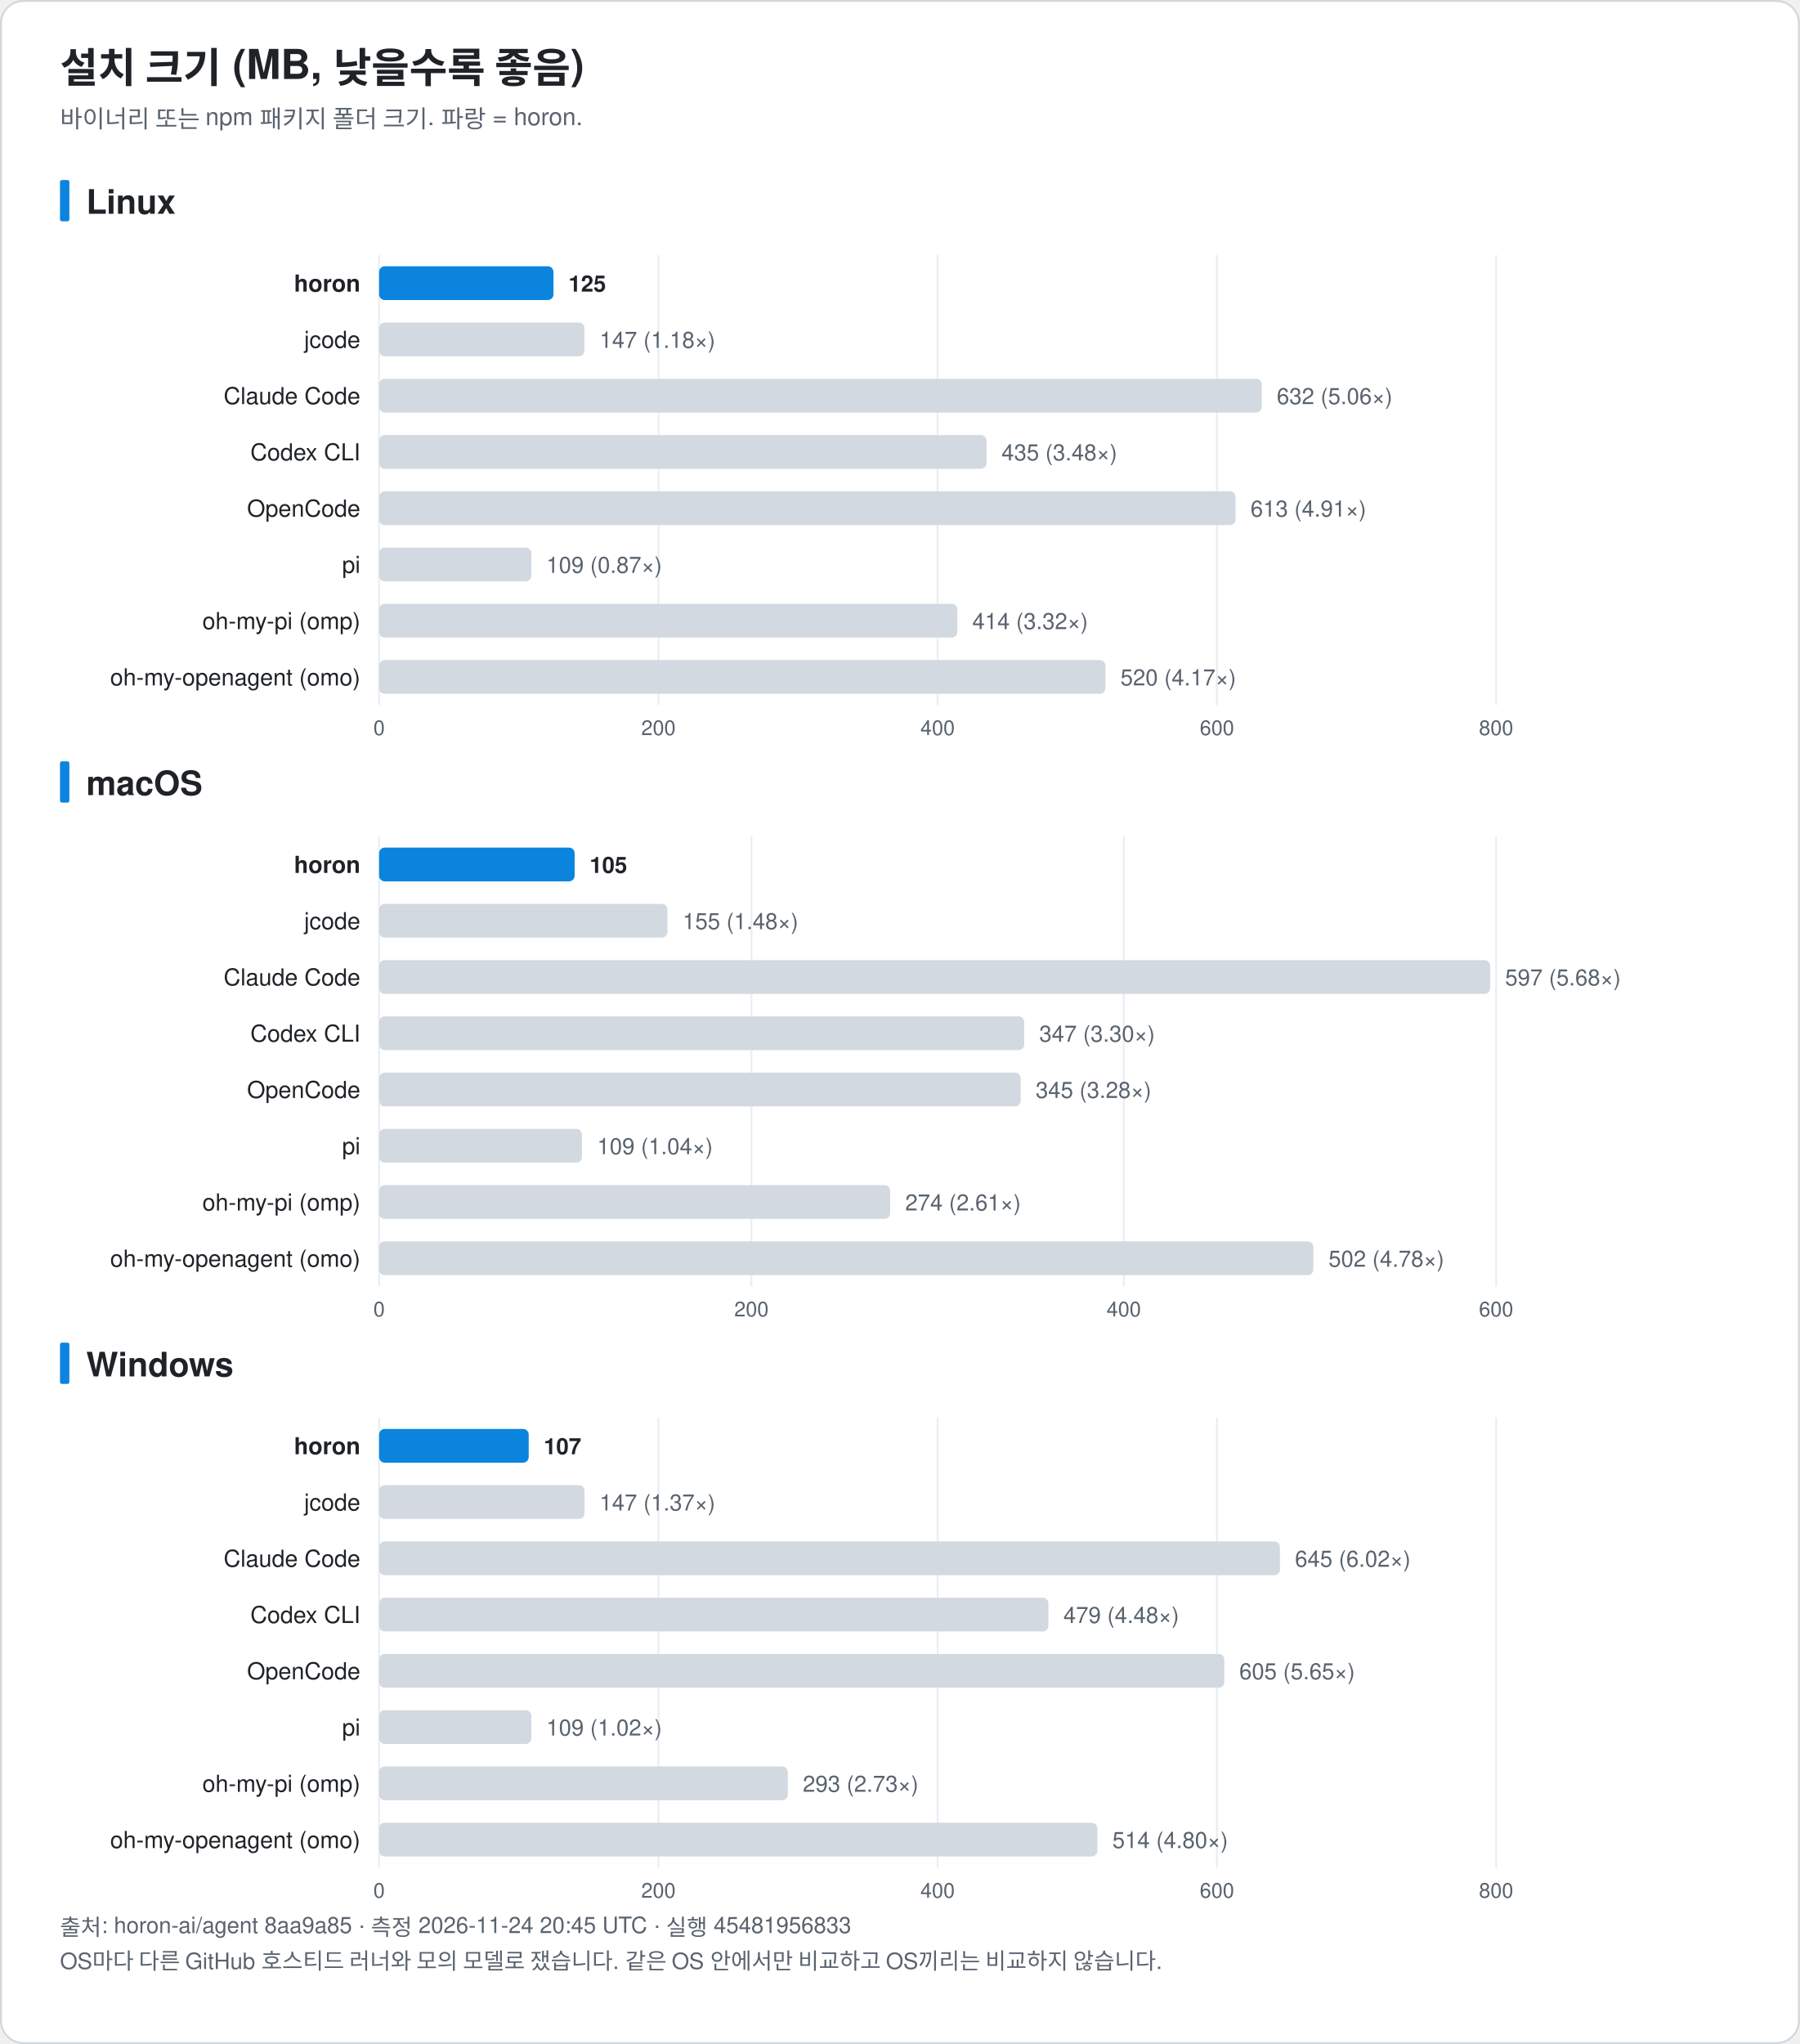
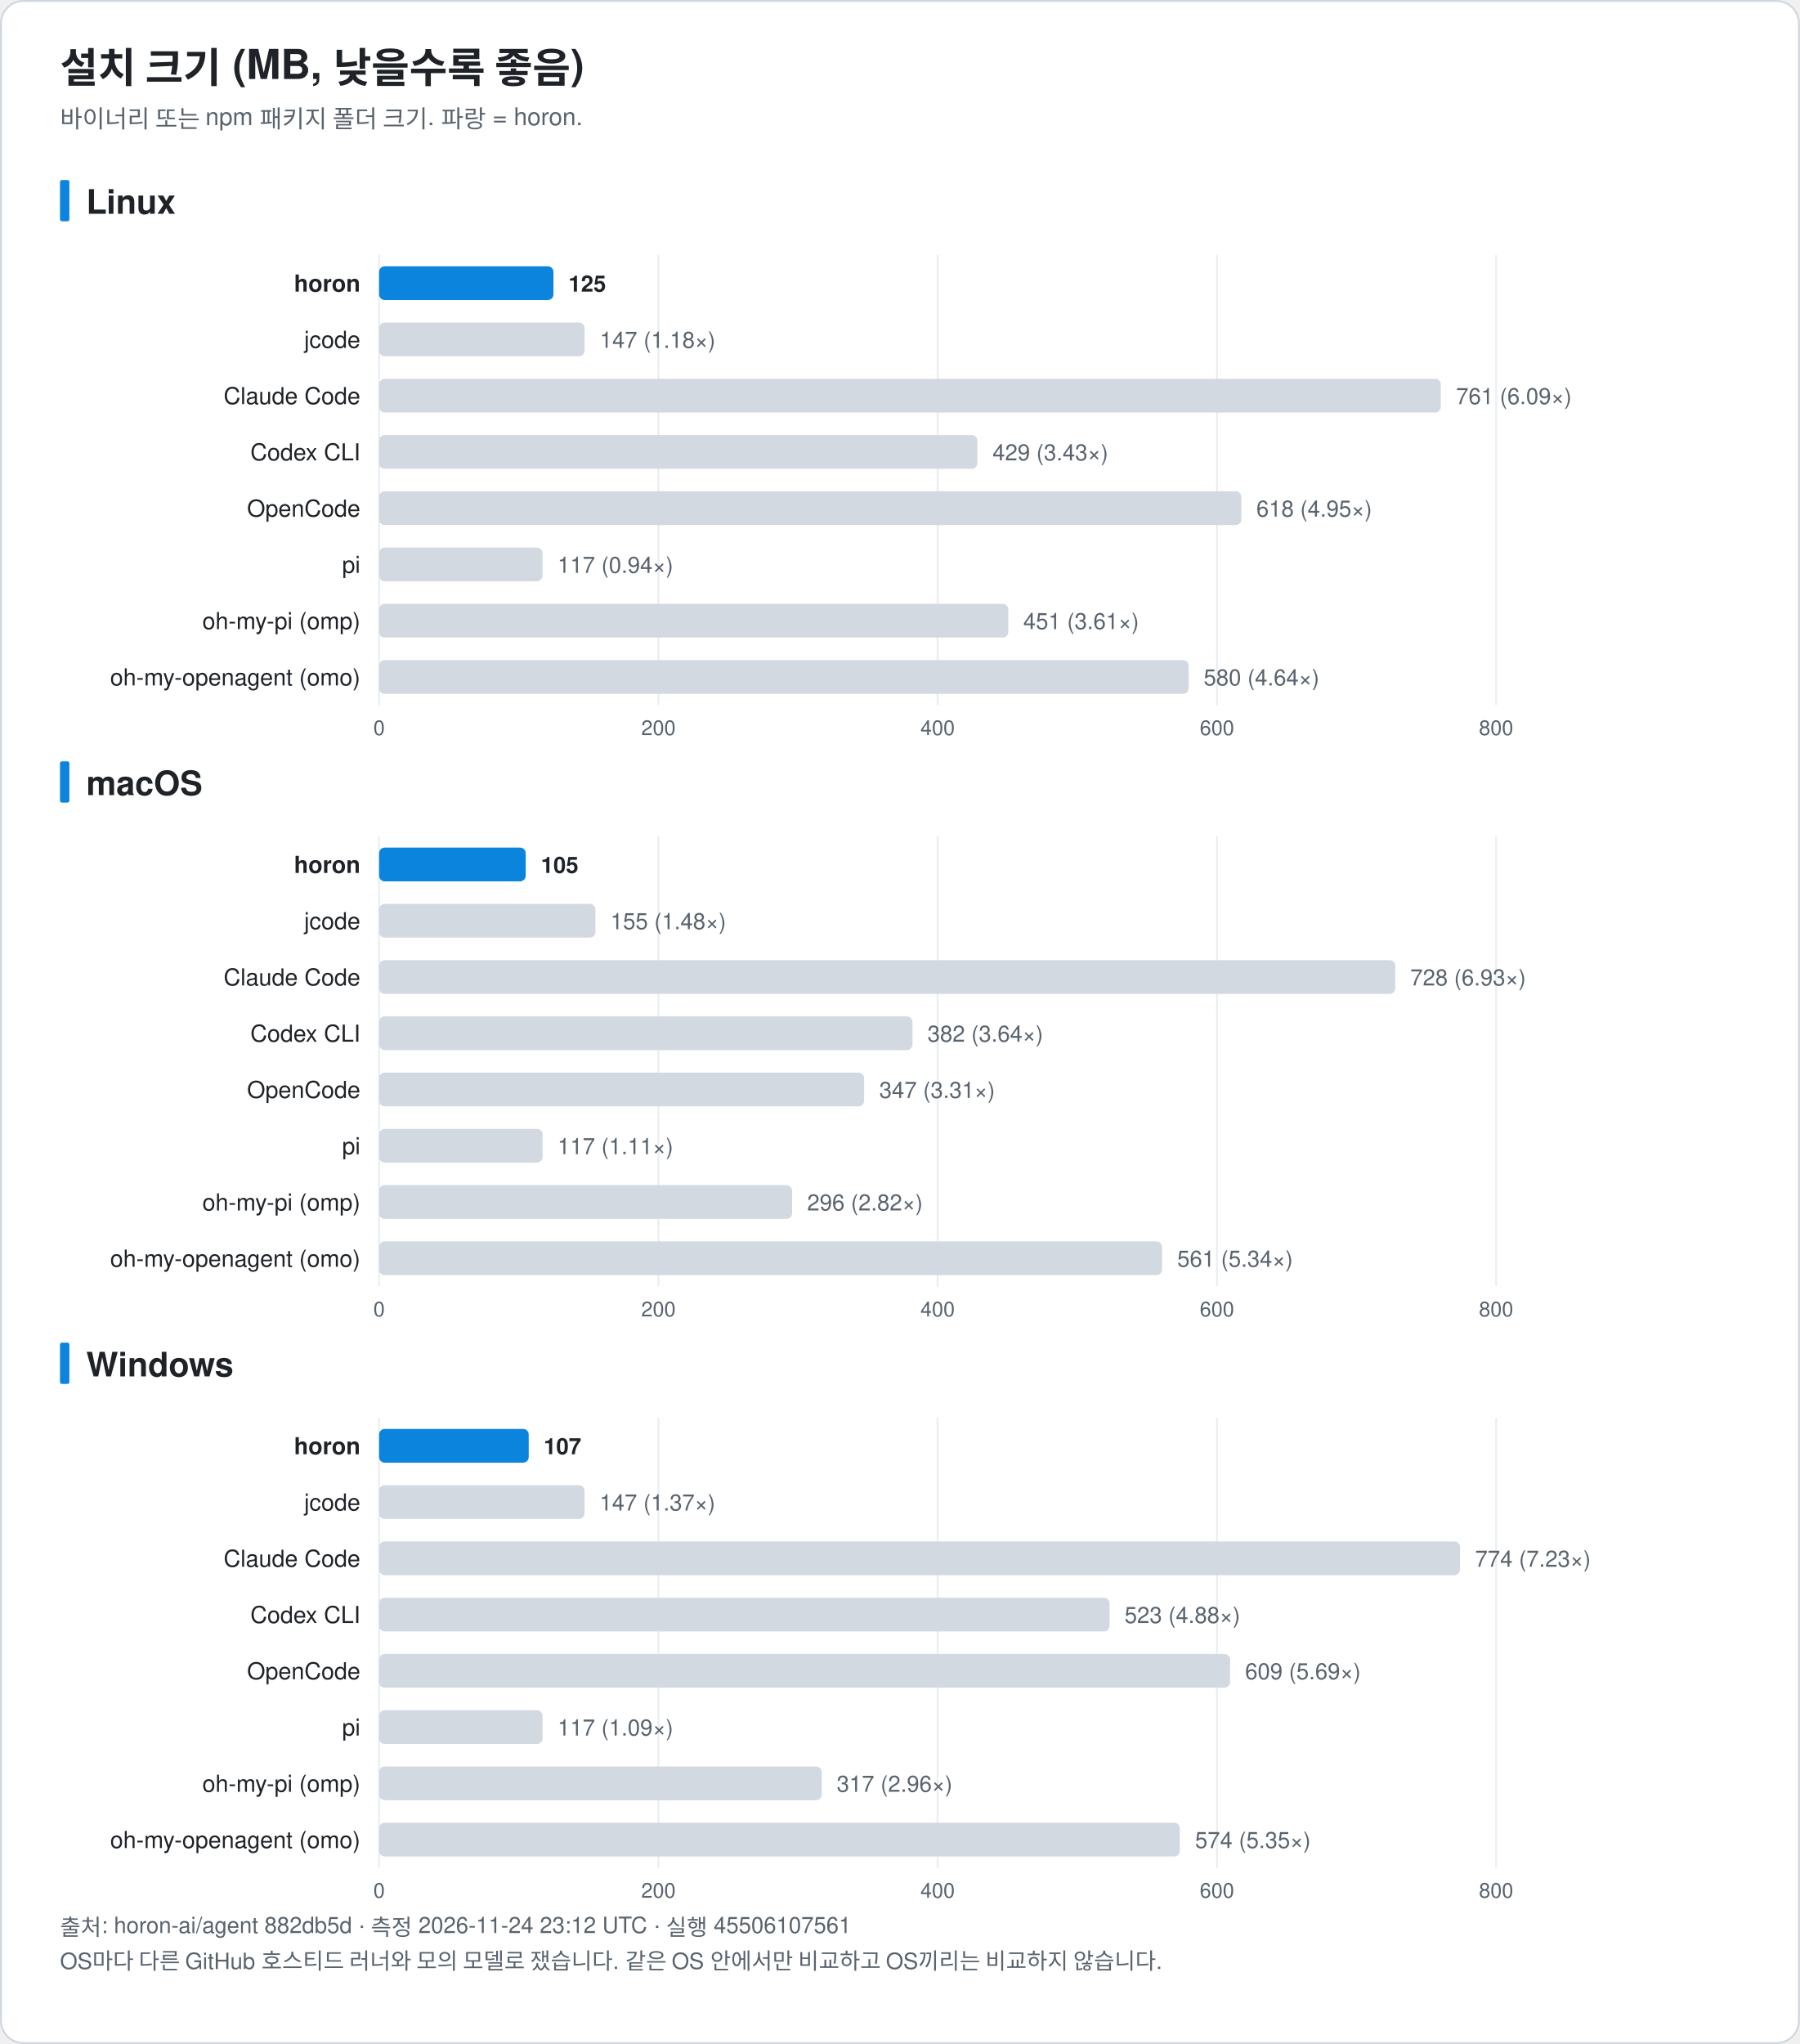
<svg xmlns="http://www.w3.org/2000/svg" width="960" height="1090" viewBox="0 0 960 1090" font-family="-apple-system, BlinkMacSystemFont, 'Segoe UI', 'Noto Sans KR', 'Apple SD Gothic Neo', Helvetica, Arial, sans-serif" role="img">
  <rect x="0.5" y="0.5" width="959" height="1089" rx="12" fill="#ffffff" stroke="#d0d7de" />
  <text x="32.0" y="44.0" font-size="22" fill="#1f2328" text-anchor="start" font-weight="bold">설치 크기 (MB, 낮을수록 좋음)</text>
  <text x="32.0" y="68.0" font-size="13" fill="#59636e" text-anchor="start" font-weight="normal">바이너리 또는 npm 패키지 폴더 크기. 파랑 = horon.</text>
  <rect x="32" y="96.0" width="5" height="22" rx="1" fill="#0b84de" />
  <text x="46.0" y="114.0" font-size="18" fill="#1f2328" text-anchor="start" font-weight="bold">Linux</text>
  <line x1="202.2" y1="136.0" x2="202.2" y2="376.0" stroke="#eaeef2" />
  <text x="202.2" y="392.0" font-size="11" fill="#59636e" text-anchor="middle" font-weight="normal">0</text>
  <line x1="351.2" y1="136.0" x2="351.2" y2="376.0" stroke="#eaeef2" />
  <text x="351.2" y="392.0" font-size="11" fill="#59636e" text-anchor="middle" font-weight="normal">200</text>
  <line x1="500.1" y1="136.0" x2="500.1" y2="376.0" stroke="#eaeef2" />
  <text x="500.1" y="392.0" font-size="11" fill="#59636e" text-anchor="middle" font-weight="normal">400</text>
  <line x1="649.1" y1="136.0" x2="649.1" y2="376.0" stroke="#eaeef2" />
  <text x="649.1" y="392.0" font-size="11" fill="#59636e" text-anchor="middle" font-weight="normal">600</text>
  <line x1="798.0" y1="136.0" x2="798.0" y2="376.0" stroke="#eaeef2" />
  <text x="798.0" y="392.0" font-size="11" fill="#59636e" text-anchor="middle" font-weight="normal">800</text>
  <text x="192.2" y="155.5" font-size="12.5" fill="#1f2328" text-anchor="end" font-weight="bold">horon</text>
  <rect x="202.2" y="142.0" width="93.0" height="18" rx="3" fill="#0b84de" />
  <text x="303.2" y="155.5" font-size="12" fill="#1f2328" text-anchor="start" font-weight="bold">125</text>
  <text x="192.2" y="185.5" font-size="12.5" fill="#1f2328" text-anchor="end" font-weight="normal">jcode</text>
-   <rect x="202.2" y="172.0" width="109.5" height="18" rx="3" fill="#d3d9e1" />
-   <text x="319.8" y="185.5" font-size="12" fill="#59636e" text-anchor="start" font-weight="normal">147 (1.18×)</text>
+   <rect x="202.2" y="172.0" width="109.6" height="18" rx="3" fill="#d3d9e1" />
+   <text x="319.9" y="185.5" font-size="12" fill="#59636e" text-anchor="start" font-weight="normal">147 (1.18×)</text>
  <text x="192.2" y="215.5" font-size="12.5" fill="#1f2328" text-anchor="end" font-weight="normal">Claude Code</text>
-   <rect x="202.2" y="202.0" width="470.8" height="18" rx="3" fill="#d3d9e1" />
-   <text x="681.0" y="215.5" font-size="12" fill="#59636e" text-anchor="start" font-weight="normal">632 (5.06×)</text>
+   <rect x="202.2" y="202.0" width="566.3" height="18" rx="3" fill="#d3d9e1" />
+   <text x="776.6" y="215.5" font-size="12" fill="#59636e" text-anchor="start" font-weight="normal">761 (6.09×)</text>
  <text x="192.2" y="245.5" font-size="12.5" fill="#1f2328" text-anchor="end" font-weight="normal">Codex CLI</text>
-   <rect x="202.2" y="232.0" width="324.0" height="18" rx="3" fill="#d3d9e1" />
-   <text x="534.2" y="245.5" font-size="12" fill="#59636e" text-anchor="start" font-weight="normal">435 (3.48×)</text>
+   <rect x="202.2" y="232.0" width="319.1" height="18" rx="3" fill="#d3d9e1" />
+   <text x="529.4" y="245.5" font-size="12" fill="#59636e" text-anchor="start" font-weight="normal">429 (3.43×)</text>
  <text x="192.2" y="275.5" font-size="12.5" fill="#1f2328" text-anchor="end" font-weight="normal">OpenCode</text>
-   <rect x="202.2" y="262.0" width="456.8" height="18" rx="3" fill="#d3d9e1" />
-   <text x="667.0" y="275.5" font-size="12" fill="#59636e" text-anchor="start" font-weight="normal">613 (4.91×)</text>
+   <rect x="202.2" y="262.0" width="459.9" height="18" rx="3" fill="#d3d9e1" />
+   <text x="670.1" y="275.5" font-size="12" fill="#59636e" text-anchor="start" font-weight="normal">618 (4.95×)</text>
  <text x="192.2" y="305.5" font-size="12.5" fill="#1f2328" text-anchor="end" font-weight="normal">pi</text>
-   <rect x="202.2" y="292.0" width="81.2" height="18" rx="3" fill="#d3d9e1" />
-   <text x="291.4" y="305.5" font-size="12" fill="#59636e" text-anchor="start" font-weight="normal">109 (0.87×)</text>
+   <rect x="202.2" y="292.0" width="87.2" height="18" rx="3" fill="#d3d9e1" />
+   <text x="297.4" y="305.5" font-size="12" fill="#59636e" text-anchor="start" font-weight="normal">117 (0.94×)</text>
  <text x="192.2" y="335.5" font-size="12.5" fill="#1f2328" text-anchor="end" font-weight="normal">oh-my-pi (omp)</text>
-   <rect x="202.2" y="322.0" width="308.4" height="18" rx="3" fill="#d3d9e1" />
-   <text x="518.6" y="335.5" font-size="12" fill="#59636e" text-anchor="start" font-weight="normal">414 (3.32×)</text>
+   <rect x="202.2" y="322.0" width="335.6" height="18" rx="3" fill="#d3d9e1" />
+   <text x="545.8" y="335.5" font-size="12" fill="#59636e" text-anchor="start" font-weight="normal">451 (3.61×)</text>
  <text x="192.2" y="365.5" font-size="12.5" fill="#1f2328" text-anchor="end" font-weight="normal">oh-my-openagent (omo)</text>
-   <rect x="202.2" y="352.0" width="387.4" height="18" rx="3" fill="#d3d9e1" />
-   <text x="597.6" y="365.5" font-size="12" fill="#59636e" text-anchor="start" font-weight="normal">520 (4.17×)</text>
+   <rect x="202.2" y="352.0" width="431.8" height="18" rx="3" fill="#d3d9e1" />
+   <text x="642.0" y="365.5" font-size="12" fill="#59636e" text-anchor="start" font-weight="normal">580 (4.64×)</text>
  <rect x="32" y="406.0" width="5" height="22" rx="1" fill="#0b84de" />
  <text x="46.0" y="424.0" font-size="18" fill="#1f2328" text-anchor="start" font-weight="bold">macOS</text>
  <line x1="202.2" y1="446.0" x2="202.2" y2="686.0" stroke="#eaeef2" />
  <text x="202.2" y="702.0" font-size="11" fill="#59636e" text-anchor="middle" font-weight="normal">0</text>
-   <line x1="400.8" y1="446.0" x2="400.8" y2="686.0" stroke="#eaeef2" />
-   <text x="400.8" y="702.0" font-size="11" fill="#59636e" text-anchor="middle" font-weight="normal">200</text>
-   <line x1="599.4" y1="446.0" x2="599.4" y2="686.0" stroke="#eaeef2" />
-   <text x="599.4" y="702.0" font-size="11" fill="#59636e" text-anchor="middle" font-weight="normal">400</text>
+   <line x1="351.2" y1="446.0" x2="351.2" y2="686.0" stroke="#eaeef2" />
+   <text x="351.2" y="702.0" font-size="11" fill="#59636e" text-anchor="middle" font-weight="normal">200</text>
+   <line x1="500.1" y1="446.0" x2="500.1" y2="686.0" stroke="#eaeef2" />
+   <text x="500.1" y="702.0" font-size="11" fill="#59636e" text-anchor="middle" font-weight="normal">400</text>
+   <line x1="649.1" y1="446.0" x2="649.1" y2="686.0" stroke="#eaeef2" />
+   <text x="649.1" y="702.0" font-size="11" fill="#59636e" text-anchor="middle" font-weight="normal">600</text>
  <line x1="798.0" y1="446.0" x2="798.0" y2="686.0" stroke="#eaeef2" />
-   <text x="798.0" y="702.0" font-size="11" fill="#59636e" text-anchor="middle" font-weight="normal">600</text>
+   <text x="798.0" y="702.0" font-size="11" fill="#59636e" text-anchor="middle" font-weight="normal">800</text>
  <text x="192.2" y="465.5" font-size="12.5" fill="#1f2328" text-anchor="end" font-weight="bold">horon</text>
-   <rect x="202.2" y="452.0" width="104.3" height="18" rx="3" fill="#0b84de" />
-   <text x="314.5" y="465.5" font-size="12" fill="#1f2328" text-anchor="start" font-weight="bold">105</text>
+   <rect x="202.2" y="452.0" width="78.2" height="18" rx="3" fill="#0b84de" />
+   <text x="288.5" y="465.5" font-size="12" fill="#1f2328" text-anchor="start" font-weight="bold">105</text>
  <text x="192.2" y="495.5" font-size="12.5" fill="#1f2328" text-anchor="end" font-weight="normal">jcode</text>
-   <rect x="202.2" y="482.0" width="153.8" height="18" rx="3" fill="#d3d9e1" />
-   <text x="364.1" y="495.5" font-size="12" fill="#59636e" text-anchor="start" font-weight="normal">155 (1.48×)</text>
+   <rect x="202.2" y="482.0" width="115.4" height="18" rx="3" fill="#d3d9e1" />
+   <text x="325.6" y="495.5" font-size="12" fill="#59636e" text-anchor="start" font-weight="normal">155 (1.48×)</text>
  <text x="192.2" y="525.5" font-size="12.5" fill="#1f2328" text-anchor="end" font-weight="normal">Claude Code</text>
-   <rect x="202.2" y="512.0" width="592.6" height="18" rx="3" fill="#d3d9e1" />
-   <text x="802.8" y="525.5" font-size="12" fill="#59636e" text-anchor="start" font-weight="normal">597 (5.68×)</text>
+   <rect x="202.2" y="512.0" width="542.0" height="18" rx="3" fill="#d3d9e1" />
+   <text x="752.2" y="525.5" font-size="12" fill="#59636e" text-anchor="start" font-weight="normal">728 (6.93×)</text>
  <text x="192.2" y="555.5" font-size="12.5" fill="#1f2328" text-anchor="end" font-weight="normal">Codex CLI</text>
-   <rect x="202.2" y="542.0" width="344.1" height="18" rx="3" fill="#d3d9e1" />
-   <text x="554.3" y="555.5" font-size="12" fill="#59636e" text-anchor="start" font-weight="normal">347 (3.30×)</text>
+   <rect x="202.2" y="542.0" width="284.5" height="18" rx="3" fill="#d3d9e1" />
+   <text x="494.7" y="555.5" font-size="12" fill="#59636e" text-anchor="start" font-weight="normal">382 (3.64×)</text>
  <text x="192.2" y="585.5" font-size="12.5" fill="#1f2328" text-anchor="end" font-weight="normal">OpenCode</text>
-   <rect x="202.2" y="572.0" width="342.2" height="18" rx="3" fill="#d3d9e1" />
-   <text x="552.4" y="585.5" font-size="12" fill="#59636e" text-anchor="start" font-weight="normal">345 (3.28×)</text>
+   <rect x="202.2" y="572.0" width="258.7" height="18" rx="3" fill="#d3d9e1" />
+   <text x="469.0" y="585.5" font-size="12" fill="#59636e" text-anchor="start" font-weight="normal">347 (3.31×)</text>
  <text x="192.2" y="615.5" font-size="12.5" fill="#1f2328" text-anchor="end" font-weight="normal">pi</text>
-   <rect x="202.2" y="602.0" width="108.2" height="18" rx="3" fill="#d3d9e1" />
-   <text x="318.5" y="615.5" font-size="12" fill="#59636e" text-anchor="start" font-weight="normal">109 (1.04×)</text>
+   <rect x="202.2" y="602.0" width="87.2" height="18" rx="3" fill="#d3d9e1" />
+   <text x="297.4" y="615.5" font-size="12" fill="#59636e" text-anchor="start" font-weight="normal">117 (1.11×)</text>
  <text x="192.2" y="645.5" font-size="12.5" fill="#1f2328" text-anchor="end" font-weight="normal">oh-my-pi (omp)</text>
-   <rect x="202.2" y="632.0" width="272.6" height="18" rx="3" fill="#d3d9e1" />
-   <text x="482.8" y="645.5" font-size="12" fill="#59636e" text-anchor="start" font-weight="normal">274 (2.61×)</text>
+   <rect x="202.2" y="632.0" width="220.3" height="18" rx="3" fill="#d3d9e1" />
+   <text x="430.5" y="645.5" font-size="12" fill="#59636e" text-anchor="start" font-weight="normal">296 (2.82×)</text>
  <text x="192.2" y="675.5" font-size="12.5" fill="#1f2328" text-anchor="end" font-weight="normal">oh-my-openagent (omo)</text>
-   <rect x="202.2" y="662.0" width="498.3" height="18" rx="3" fill="#d3d9e1" />
-   <text x="708.6" y="675.5" font-size="12" fill="#59636e" text-anchor="start" font-weight="normal">502 (4.78×)</text>
+   <rect x="202.2" y="662.0" width="417.6" height="18" rx="3" fill="#d3d9e1" />
+   <text x="627.9" y="675.5" font-size="12" fill="#59636e" text-anchor="start" font-weight="normal">561 (5.34×)</text>
  <rect x="32" y="716.0" width="5" height="22" rx="1" fill="#0b84de" />
  <text x="46.0" y="734.0" font-size="18" fill="#1f2328" text-anchor="start" font-weight="bold">Windows</text>
  <line x1="202.2" y1="756.0" x2="202.2" y2="996.0" stroke="#eaeef2" />
  <text x="202.2" y="1012.0" font-size="11" fill="#59636e" text-anchor="middle" font-weight="normal">0</text>
  <line x1="351.2" y1="756.0" x2="351.2" y2="996.0" stroke="#eaeef2" />
  <text x="351.2" y="1012.0" font-size="11" fill="#59636e" text-anchor="middle" font-weight="normal">200</text>
  <line x1="500.1" y1="756.0" x2="500.1" y2="996.0" stroke="#eaeef2" />
  <text x="500.1" y="1012.0" font-size="11" fill="#59636e" text-anchor="middle" font-weight="normal">400</text>
  <line x1="649.1" y1="756.0" x2="649.1" y2="996.0" stroke="#eaeef2" />
  <text x="649.1" y="1012.0" font-size="11" fill="#59636e" text-anchor="middle" font-weight="normal">600</text>
  <line x1="798.0" y1="756.0" x2="798.0" y2="996.0" stroke="#eaeef2" />
  <text x="798.0" y="1012.0" font-size="11" fill="#59636e" text-anchor="middle" font-weight="normal">800</text>
  <text x="192.2" y="775.5" font-size="12.5" fill="#1f2328" text-anchor="end" font-weight="bold">horon</text>
  <rect x="202.2" y="762.0" width="79.8" height="18" rx="3" fill="#0b84de" />
  <text x="290.0" y="775.5" font-size="12" fill="#1f2328" text-anchor="start" font-weight="bold">107</text>
  <text x="192.2" y="805.5" font-size="12.5" fill="#1f2328" text-anchor="end" font-weight="normal">jcode</text>
  <rect x="202.2" y="792.0" width="109.6" height="18" rx="3" fill="#d3d9e1" />
  <text x="319.8" y="805.5" font-size="12" fill="#59636e" text-anchor="start" font-weight="normal">147 (1.37×)</text>
  <text x="192.2" y="835.5" font-size="12.5" fill="#1f2328" text-anchor="end" font-weight="normal">Claude Code</text>
-   <rect x="202.2" y="822.0" width="480.5" height="18" rx="3" fill="#d3d9e1" />
-   <text x="690.7" y="835.5" font-size="12" fill="#59636e" text-anchor="start" font-weight="normal">645 (6.02×)</text>
+   <rect x="202.2" y="822.0" width="576.5" height="18" rx="3" fill="#d3d9e1" />
+   <text x="786.8" y="835.5" font-size="12" fill="#59636e" text-anchor="start" font-weight="normal">774 (7.23×)</text>
  <text x="192.2" y="865.5" font-size="12.5" fill="#1f2328" text-anchor="end" font-weight="normal">Codex CLI</text>
-   <rect x="202.2" y="852.0" width="357.0" height="18" rx="3" fill="#d3d9e1" />
-   <text x="567.2" y="865.5" font-size="12" fill="#59636e" text-anchor="start" font-weight="normal">479 (4.48×)</text>
+   <rect x="202.2" y="852.0" width="389.6" height="18" rx="3" fill="#d3d9e1" />
+   <text x="599.8" y="865.5" font-size="12" fill="#59636e" text-anchor="start" font-weight="normal">523 (4.88×)</text>
  <text x="192.2" y="895.5" font-size="12.5" fill="#1f2328" text-anchor="end" font-weight="normal">OpenCode</text>
-   <rect x="202.2" y="882.0" width="450.8" height="18" rx="3" fill="#d3d9e1" />
-   <text x="661.0" y="895.5" font-size="12" fill="#59636e" text-anchor="start" font-weight="normal">605 (5.65×)</text>
+   <rect x="202.2" y="882.0" width="453.9" height="18" rx="3" fill="#d3d9e1" />
+   <text x="664.1" y="895.5" font-size="12" fill="#59636e" text-anchor="start" font-weight="normal">609 (5.69×)</text>
  <text x="192.2" y="925.5" font-size="12.5" fill="#1f2328" text-anchor="end" font-weight="normal">pi</text>
-   <rect x="202.2" y="912.0" width="81.2" height="18" rx="3" fill="#d3d9e1" />
-   <text x="291.4" y="925.5" font-size="12" fill="#59636e" text-anchor="start" font-weight="normal">109 (1.02×)</text>
+   <rect x="202.2" y="912.0" width="87.2" height="18" rx="3" fill="#d3d9e1" />
+   <text x="297.4" y="925.5" font-size="12" fill="#59636e" text-anchor="start" font-weight="normal">117 (1.09×)</text>
  <text x="192.2" y="955.5" font-size="12.5" fill="#1f2328" text-anchor="end" font-weight="normal">oh-my-pi (omp)</text>
-   <rect x="202.2" y="942.0" width="218.0" height="18" rx="3" fill="#d3d9e1" />
-   <text x="428.2" y="955.5" font-size="12" fill="#59636e" text-anchor="start" font-weight="normal">293 (2.73×)</text>
+   <rect x="202.2" y="942.0" width="236.1" height="18" rx="3" fill="#d3d9e1" />
+   <text x="446.3" y="955.5" font-size="12" fill="#59636e" text-anchor="start" font-weight="normal">317 (2.96×)</text>
  <text x="192.2" y="985.5" font-size="12.5" fill="#1f2328" text-anchor="end" font-weight="normal">oh-my-openagent (omo)</text>
-   <rect x="202.2" y="972.0" width="383.1" height="18" rx="3" fill="#d3d9e1" />
-   <text x="593.3" y="985.5" font-size="12" fill="#59636e" text-anchor="start" font-weight="normal">514 (4.80×)</text>
-   <text x="32.0" y="1032.0" font-size="12" fill="#59636e" text-anchor="start" font-weight="normal">출처: horon-ai/agent 8aa9a85 · 측정 2026-11-24 20:45 UTC · 실행 45481956833</text>
+   <rect x="202.2" y="972.0" width="427.1" height="18" rx="3" fill="#d3d9e1" />
+   <text x="637.4" y="985.5" font-size="12" fill="#59636e" text-anchor="start" font-weight="normal">574 (5.35×)</text>
+   <text x="32.0" y="1032.0" font-size="12" fill="#59636e" text-anchor="start" font-weight="normal">출처: horon-ai/agent 882db5d · 측정 2026-11-24 23:12 UTC · 실행 45506107561</text>
  <text x="32.0" y="1050.0" font-size="12" fill="#59636e" text-anchor="start" font-weight="normal">OS마다 다른 GitHub 호스티드 러너와 모의 모델로 쟀습니다. 같은 OS 안에서만 비교하고 OS끼리는 비교하지 않습니다.</text>
</svg>
